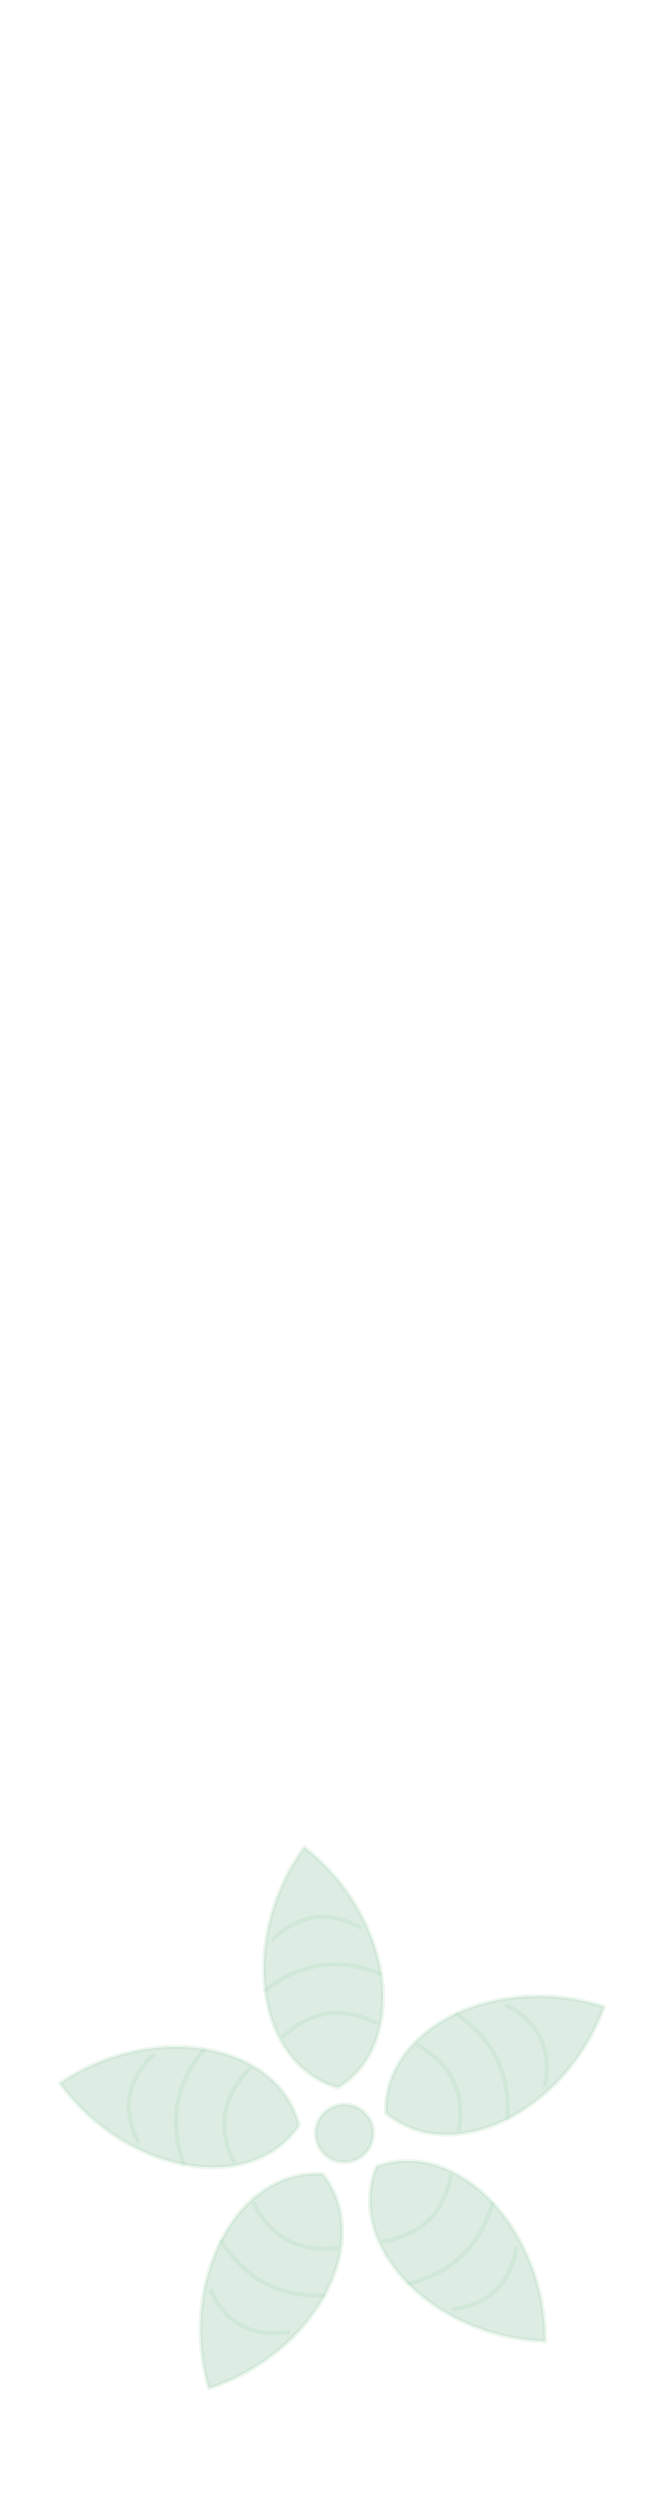
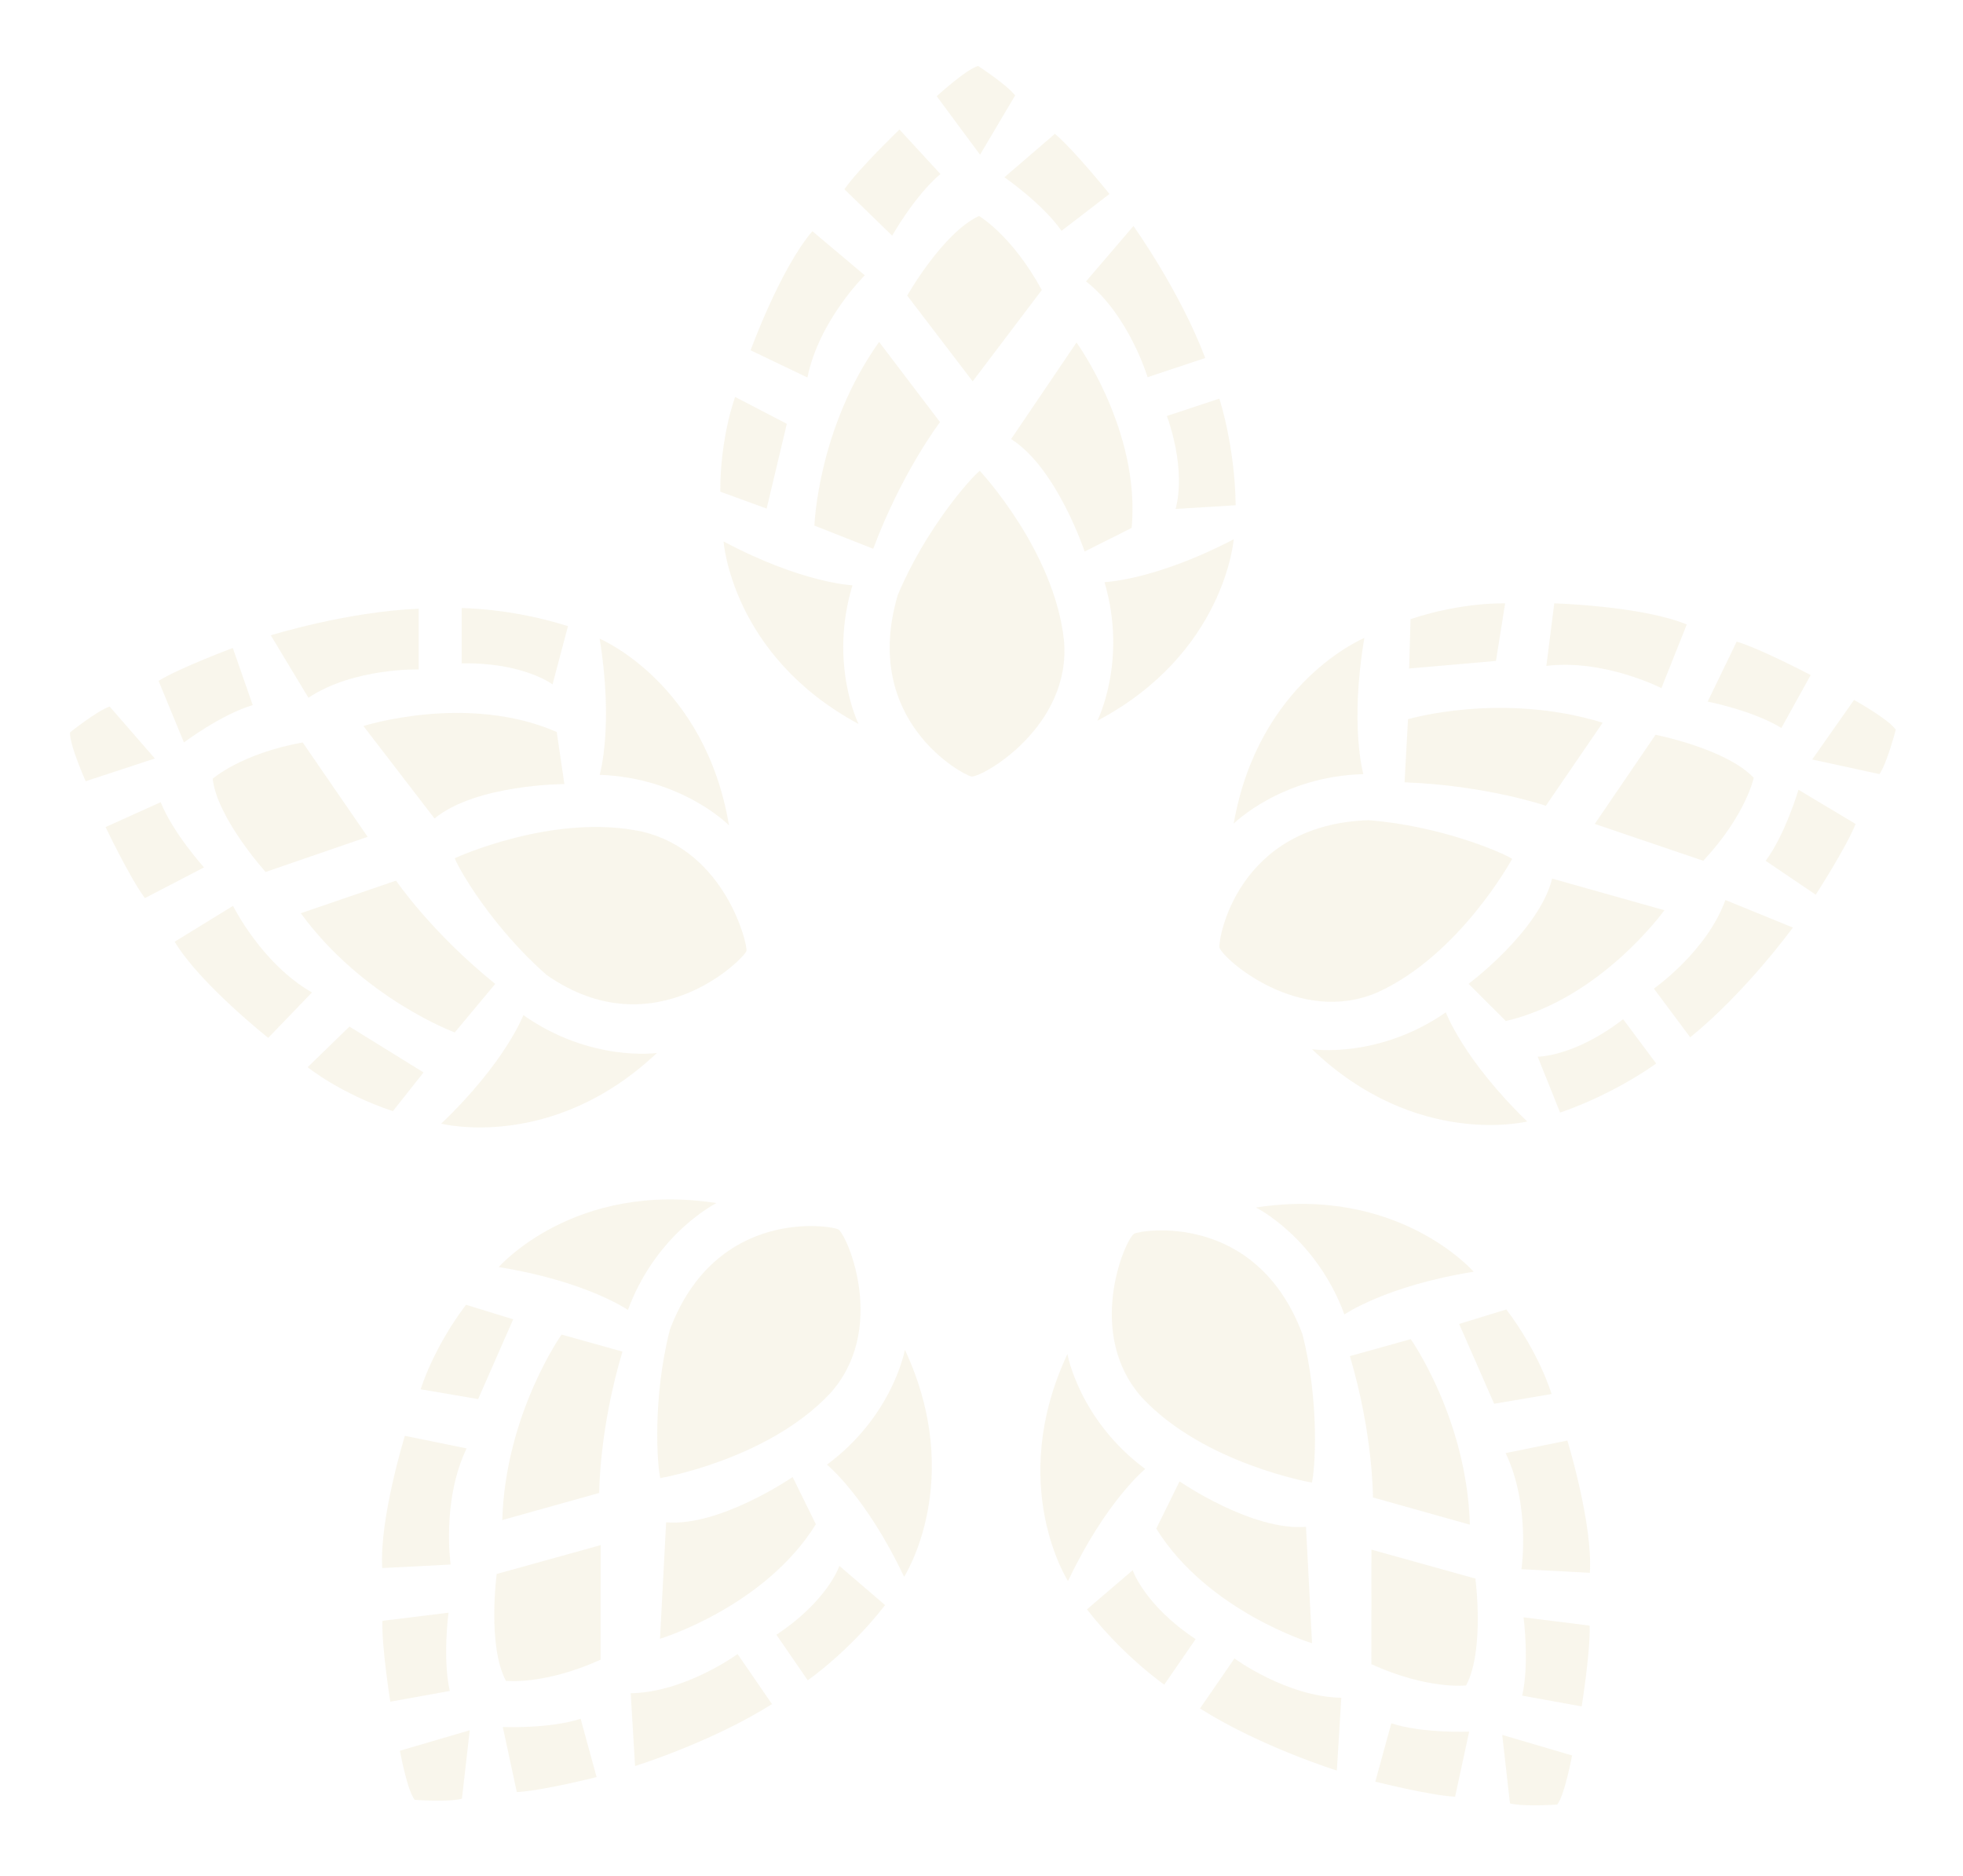
- <svg xmlns="http://www.w3.org/2000/svg" width="240" height="900" viewBox="0 0 240 900">
-   <g fill="rgba(46,140,84,0.16)" stroke="rgba(140,200,155,0.16)" stroke-width="1.5" stroke-linejoin="round">
-     <g transform="translate(124.0 768.0)">
-       <g transform="rotate(-8.0)">
-         <path d="M0 -16.6 C28.1 -29.1 28.1 -74.9 0 -104.0 C-28.1 -74.9 -28.1 -29.1 0 -16.6Z" />
-         <path fill="none" d="M-17.4 -37.3 Q0 -49.8 17.4 -37.3" />
-         <path fill="none" d="M-21.4 -54.8 Q0 -67.3 21.4 -54.8" />
-         <path fill="none" d="M-16.3 -72.3 Q0 -84.7 16.3 -72.3" />
-       </g>
-       <g transform="rotate(64.0)">
-         <path d="M0 -16.6 C28.1 -29.1 28.1 -74.9 0 -104.0 C-28.1 -74.9 -28.1 -29.1 0 -16.6Z" />
-         <path fill="none" d="M-17.4 -37.3 Q0 -49.8 17.4 -37.3" />
-         <path fill="none" d="M-21.4 -54.8 Q0 -67.3 21.4 -54.8" />
-         <path fill="none" d="M-16.3 -72.3 Q0 -84.7 16.3 -72.3" />
-       </g>
-       <g transform="rotate(136.0)">
-         <path d="M0 -16.6 C28.1 -29.1 28.1 -74.9 0 -104.0 C-28.1 -74.9 -28.1 -29.1 0 -16.6Z" />
-         <path fill="none" d="M-17.4 -37.3 Q0 -49.8 17.4 -37.3" />
-         <path fill="none" d="M-21.4 -54.8 Q0 -67.3 21.4 -54.8" />
-         <path fill="none" d="M-16.3 -72.3 Q0 -84.7 16.3 -72.3" />
-       </g>
-       <g transform="rotate(208.0)">
-         <path d="M0 -16.6 C28.1 -29.1 28.1 -74.9 0 -104.0 C-28.1 -74.9 -28.1 -29.1 0 -16.6Z" />
-         <path fill="none" d="M-17.4 -37.3 Q0 -49.8 17.4 -37.3" />
-         <path fill="none" d="M-21.4 -54.8 Q0 -67.3 21.4 -54.8" />
-         <path fill="none" d="M-16.3 -72.3 Q0 -84.7 16.3 -72.3" />
-       </g>
-       <g transform="rotate(280.0)">
-         <path d="M0 -16.6 C28.1 -29.1 28.1 -74.9 0 -104.0 C-28.1 -74.9 -28.1 -29.1 0 -16.6Z" />
-         <path fill="none" d="M-17.4 -37.3 Q0 -49.8 17.4 -37.3" />
-         <path fill="none" d="M-21.4 -54.8 Q0 -67.3 21.4 -54.8" />
-         <path fill="none" d="M-16.3 -72.3 Q0 -84.7 16.3 -72.3" />
-       </g>
-       <circle r="10.4" />
-     </g>
+ <svg xmlns="http://www.w3.org/2000/svg" viewBox="941 100 292 279" width="292" height="279">
+   <g opacity="0.1">
+     <path fill="#C2A541" d="M1022.339,245.04c-8.07-7.047-13.127-15.798-13.696-17.39c0,0,14.757-6.819,27.941-3.94 c12.351,2.955,15.654,16.783,15.457,17.731C1051.844,242.389,1038.402,256.216,1022.339,245.04z" />
+     <path fill="#C3A33E" d="M1018.853,250.988c0,0-2.652,7.009-12.224,16.144c0,0,16.468,4.239,32.089-10.515 C1038.718,256.617,1028.855,258.035,1018.853,250.988z" />
+     <path fill="#C3A33E" d="M1030.202,215.251c0,0,2.116-7.189-0.002-20.25c0,0,15.688,6.561,19.236,27.753 C1049.437,222.755,1042.43,215.671,1030.202,215.251z" />
+     <path fill="#C3A33E" d="M995.061,207.988c0,0,15.457-4.925,28.755,0.89l1.137,7.748c0,0-13.071,0-19.322,5.115L995.061,207.988z" />
+     <path fill="#C3A33E" d="M985.741,235.834l14.169-4.849c0,0,5.228,7.681,14.757,15.363l-6.024,7.217 C1008.643,253.564,995.061,248.564,985.741,235.834z" />
+     <path fill="#C0A33F" d="M986.765,258.736c0,0,4.886,3.959,12.678,6.534l4.559-5.758l-11.025-6.819L986.765,258.736z" />
+     <path fill="#C1A43E" d="M1009.667,190.447c0,0,7.358,0,15.822,2.689l-2.297,8.658c0,0-4.376-3.296-13.524-3.126V190.447z" />
+     <path fill="#C1A43E" d="M981.279,194.496c0,0,11.281-3.519,22.002-3.955v9.036c0,0-9.641-0.284-16.404,4.205L981.279,194.496z" />
+     <path fill="#C1A43E" d="M986.025,210.431l9.661,14.037l-15.173,5.228c0,0-7.198-7.956-7.88-13.866 C972.633,215.83,976.876,212.079,986.025,210.431z" />
+     <path fill="#C1A43E" d="M951.417,208.935c0,0,3.982-3.188,5.892-3.845l6.724,7.728l-10.286,3.379 C953.746,216.197,951.312,210.789,951.417,208.935z" />
+     <path fill="#C4A43D" d="M975.663,234.735c0,0,4.243,8.6,11.745,12.881l-6.506,6.754c0,0-10.164-8.042-13.92-14.299L975.663,234.735 z" />
+     <path fill="#C4A43D" d="M956.705,223.017c0,0,3.605,7.56,5.85,10.568l8.789-4.568c0,0-4.622-5.117-6.441-9.701L956.705,223.017z" />
+     <path fill="#C4A43D" d="M975.633,196.381c0,0-7.85,2.921-11.045,4.89l3.771,9.16c0,0,5.507-4.15,10.234-5.555L975.633,196.381z" />
+     <path fill="#C2A541" d="M1085.538,215.507c-1.175-0.161-16.544-8.245-10.991-27.01c4.149-9.877,10.864-17.432,12.196-18.472 c0,0,11.117,11.861,12.533,25.281C1100.359,207.959,1087.379,215.509,1085.538,215.507z" />
+     <path fill="#C3A33E" d="M1067.805,187.06c0,0-7.487-0.312-19.17-6.523c0,0,1.159,16.965,20.079,27.149 C1068.714,207.687,1064.264,198.772,1067.805,187.06z" />
+     <path fill="#C3A33E" d="M1105.297,186.586c0,0,7.49-0.254,19.22-6.374c0,0-1.29,16.956-20.289,26.993 C1104.229,207.204,1108.748,198.324,1105.297,186.586z" />
+     <path fill="#C3A33E" d="M1101.133,150.944c0,0,9.539,13.122,8.204,27.574l-6.996,3.517c0,0-4.113-12.407-10.935-16.73 L1101.133,150.944z" />
+     <path fill="#C3A33E" d="M1071.769,150.861l9.062,11.923c0,0-5.646,7.38-9.938,18.841l-8.746-3.446 C1062.146,178.18,1062.619,163.714,1071.769,150.861z" />
+     <path fill="#C0A33F" d="M1050.353,159.041c0,0-2.22,5.884-2.213,14.09l6.9,2.516l3.003-12.611L1050.353,159.041z" />
+     <path fill="#C1A43E" d="M1122.379,159.288c0,0,2.316,6.985,2.427,15.864l-8.941,0.544c0,0,1.751-5.191-1.289-13.821 L1122.379,159.288z" />
+     <path fill="#C1A43E" d="M1109.602,133.617c0,0,6.891,9.601,10.678,19.639l-8.577,2.844c0,0-2.764-9.24-9.154-14.247 L1109.602,133.617z" />
+     <path fill="#C1A43E" d="M1095.97,143.137l-10.283,13.587l-9.738-12.757c0,0,5.286-9.336,10.682-11.844 C1086.631,132.124,1091.526,134.971,1095.97,143.137z" />
+     <path fill="#C1A43E" d="M1086.499,109.816c0,0,4.279,2.776,5.504,4.382l-5.22,8.815l-6.444-8.7 C1080.339,114.313,1084.706,110.3,1086.499,109.816z" />
+     <path fill="#C4A43D" d="M1069.64,140.95c0,0-6.828,6.734-8.531,15.202l-8.458-4.05c0,0,4.435-12.178,9.192-17.713L1069.64,140.95z" />
+     <path fill="#C4A43D" d="M1074.796,119.267c0,0-6.041,5.801-8.19,8.879l7.102,6.905c0,0,3.403-5.998,7.182-9.166L1074.796,119.267z" />
+     <path fill="#C4A43D" d="M1106.036,128.851c0,0-5.243-6.531-8.118-8.945l-7.508,6.462c0,0,5.672,3.921,8.494,7.966L1106.036,128.851 z" />
+     <path fill="#C2A541" d="M1122.394,240.939c-0.218-1.165,2.61-18.299,22.169-18.944c10.682,0.824,19.968,4.816,21.375,5.752 c0,0-7.752,14.289-20.042,19.863C1134.228,252.625,1122.972,242.687,1122.394,240.939z" />
+     <path fill="#C3A33E" d="M1143.801,215.143c0,0-2.064-7.204,0.148-20.249c0,0-15.735,6.447-19.436,27.613 C1124.512,222.507,1131.57,215.474,1143.801,215.143z" />
+     <path fill="#C3A33E" d="M1156.068,250.575c0,0,2.601,7.028,12.107,16.232c0,0-16.498,4.12-32.012-10.747 C1136.164,256.06,1146.016,257.549,1156.068,250.575z" />
+     <path fill="#C3A33E" d="M1188.58,235.389c0,0-9.446,13.189-23.583,16.477l-5.543-5.531c0,0,10.478-7.814,12.431-15.651 L1188.58,235.389z" />
+     <path fill="#C3A33E" d="M1179.404,207.495l-8.459,12.358c0,0-8.783-3.032-21.014-3.493l0.514-9.387 C1150.445,206.974,1164.322,202.863,1179.404,207.495z" />
+     <path fill="#C0A33F" d="M1164.891,189.749c0,0-6.284-0.253-14.069,2.341l-0.213,7.341l12.915-1.125L1164.891,189.749z" />
+     <path fill="#C1A43E" d="M1187.358,258.182c0,0-5.899,4.399-14.29,7.304l-3.334-8.313c0,0,5.478,0.026,12.71-5.58L1187.358,258.182z " />
+     <path fill="#C1A43E" d="M1207.694,237.965c0,0-6.939,9.566-15.273,16.324l-5.402-7.243c0,0,7.898-5.536,10.635-13.178 L1207.694,237.965z" />
+     <path fill="#C1A43E" d="M1194.363,228.028l-16.136-5.476l9.037-13.262c0,0,10.527,2.074,14.607,6.404 C1201.871,215.694,1200.712,221.237,1194.363,228.028z" />
+     <path fill="#C1A43E" d="M1223,208.537c0,0-1.286,4.936-2.424,6.605l-10.01-2.175l6.225-8.858 C1216.791,204.109,1221.975,206.989,1223,208.537z" />
+     <path fill="#C4A43D" d="M1188.139,202.351c0,0-8.543-4.357-17.115-3.304l1.177-9.304c0,0,12.956,0.37,19.708,3.141 L1188.139,202.351z" />
+     <path fill="#C4A43D" d="M1210.342,200.41c0,0-7.41-3.905-11.007-4.974l-4.315,8.917c0,0,6.764,1.339,10.963,3.926L1210.342,200.41z " />
+     <path fill="#C4A43D" d="M1211.093,233.078c0,0,4.546-7.034,5.93-10.523l-8.499-5.088c0,0-1.933,6.619-4.883,10.572 L1211.093,233.078z" />
+     <path fill="#C2A541" d="M1109.684,283.508c1.034-0.58,18.17-3.397,25.053,14.922c2.645,10.382,1.843,20.458,1.407,22.091 c0,0-16.02-2.76-25.241-12.613C1102.412,298.465,1108.214,284.616,1109.684,283.508z" />
+     <path fill="#C3A33E" d="M1140.983,295.511c0,0,6.161-4.266,19.227-6.354c0,0-11.153-12.836-32.388-9.553 C1127.822,279.603,1136.747,284.033,1140.983,295.511z" />
+     <path fill="#C3A33E" d="M1111.358,318.495c0,0-5.822,4.718-11.491,16.674c0,0-9.194-14.305-0.088-33.768 C1099.779,301.401,1101.528,311.21,1111.358,318.495z" />
+     <path fill="#C3A33E" d="M1136.169,344.418c0,0-15.522-4.717-23.171-17.052l3.461-7.024c0,0,10.762,7.418,18.811,6.754 L1136.169,344.418z" />
+     <path fill="#C3A33E" d="M1159.646,326.78l-14.419-4.049c0,0,0.055-9.292-3.431-21.024l9.056-2.524 C1150.852,299.184,1159.197,311.01,1159.646,326.78z" />
+     <path fill="#C0A33F" d="M1171.8,307.343c0,0-1.776-6.033-6.73-12.575l-7.021,2.153l5.207,11.872L1171.8,307.343z" />
+     <path fill="#C1A43E" d="M1114.188,350.571c0,0-6.059-4.176-11.501-11.193l6.805-5.824c0,0,1.732,5.197,9.362,10.249 L1114.188,350.571z" />
+     <path fill="#C1A43E" d="M1139.86,363.348c0,0-11.286-3.505-20.36-9.23l5.128-7.44c0,0,7.777,5.705,15.893,5.847L1139.86,363.348z" />
+     <path fill="#C1A43E" d="M1144.995,347.534l0.012-17.04l15.46,4.306c0,0,1.411,10.636-1.381,15.889 C1159.086,350.69,1153.464,351.37,1144.995,347.534z" />
+     <path fill="#C1A43E" d="M1172.642,368.408c0,0-5.088,0.365-7.033-0.178l-1.15-10.179l10.386,3.056 C1174.844,361.106,1173.78,366.94,1172.642,368.408z" />
+     <path fill="#C4A43D" d="M1167.32,333.404c0,0,1.387-9.489-2.36-17.271l9.19-1.869c0,0,3.804,12.39,3.346,19.674L1167.32,333.404z" />
+     <path fill="#C4A43D" d="M1176.28,353.812c0,0,1.322-8.271,1.181-12.021l-9.829-1.227c0,0,0.901,6.836-0.203,11.643L1176.28,353.812 z" />
+     <path fill="#C4A43D" d="M1145.579,365.001c0,0,8.121,2.05,11.869,2.242l2.093-9.682c0,0-6.889,0.292-11.579-1.234L1145.579,365.001 z" />
+     <path fill="#C2A541" d="M1065.717,282.865c-1.033-0.581-18.167-3.413-25.067,14.899c-2.655,10.379-1.862,20.456-1.428,22.089 c0,0,16.023-2.745,25.253-12.59C1072.976,297.829,1067.186,283.975,1065.717,282.865z" />
+     <path fill="#C3A33E" d="M1034.407,294.839c0,0-6.157-4.271-19.221-6.372c0,0,11.165-12.826,32.397-9.523 C1047.583,278.944,1038.653,283.365,1034.407,294.839z" />
+     <path fill="#C3A33E" d="M1064.011,317.85c0,0,5.818,4.723,11.475,16.684c0,0,9.207-14.297,0.119-33.767 C1075.606,300.767,1073.848,310.575,1064.011,317.85z" />
+     <path fill="#C3A33E" d="M1039.176,343.751c0,0,15.526-4.703,23.186-17.031l-3.455-7.027c0,0-10.769,7.408-18.818,6.737 L1039.176,343.751z" />
+     <path fill="#C3A33E" d="M1015.715,326.091l14.422-4.035c0,0-0.046-9.292,3.451-21.02l-9.053-2.532 C1024.535,298.503,1016.179,310.321,1015.715,326.091z" />
+     <path fill="#C0A33F" d="M1003.579,306.642c0,0,1.782-6.031,6.741-12.569l7.02,2.16l-5.218,11.867L1003.579,306.642z" />
+     <path fill="#C1A43E" d="M1061.151,349.924c0,0,6.063-4.17,11.511-11.182l-6.799-5.831c0,0-1.737,5.196-9.371,10.24 L1061.151,349.924z" />
+     <path fill="#C1A43E" d="M1035.468,362.677c0,0,11.289-3.494,20.369-9.211l-5.121-7.444c0,0-7.782,5.698-15.898,5.832 L1035.468,362.677z" />
+     <path fill="#C1A43E" d="M1030.347,346.859l0.004-17.04l-15.464,4.292c0,0-1.421,10.635,1.366,15.89 C1016.253,350.001,1021.874,350.687,1030.347,346.859z" />
+     <path fill="#C1A43E" d="M1002.681,367.707c0,0,5.087,0.369,7.033-0.171l1.16-10.178l-10.389,3.046 C1000.485,360.403,1001.544,366.238,1002.681,367.707z" />
+     <path fill="#C4A43D" d="M1008.035,332.708c0,0-1.378-9.49,2.376-17.269l-9.188-1.877c0,0-3.816,12.386-3.364,19.671 L1008.035,332.708z" />
+     <path fill="#C4A43D" d="M999.057,353.107c0,0-1.314-8.272-1.17-12.022l9.831-1.218c0,0-0.908,6.836,0.192,11.643L999.057,353.107z" />
+     <path fill="#C4A43D" d="M1029.747,364.325c0,0-8.123,2.042-11.871,2.231l-2.084-9.684c0,0,6.889,0.298,11.58-1.223 L1029.747,364.325z" />
  </g>
</svg>
